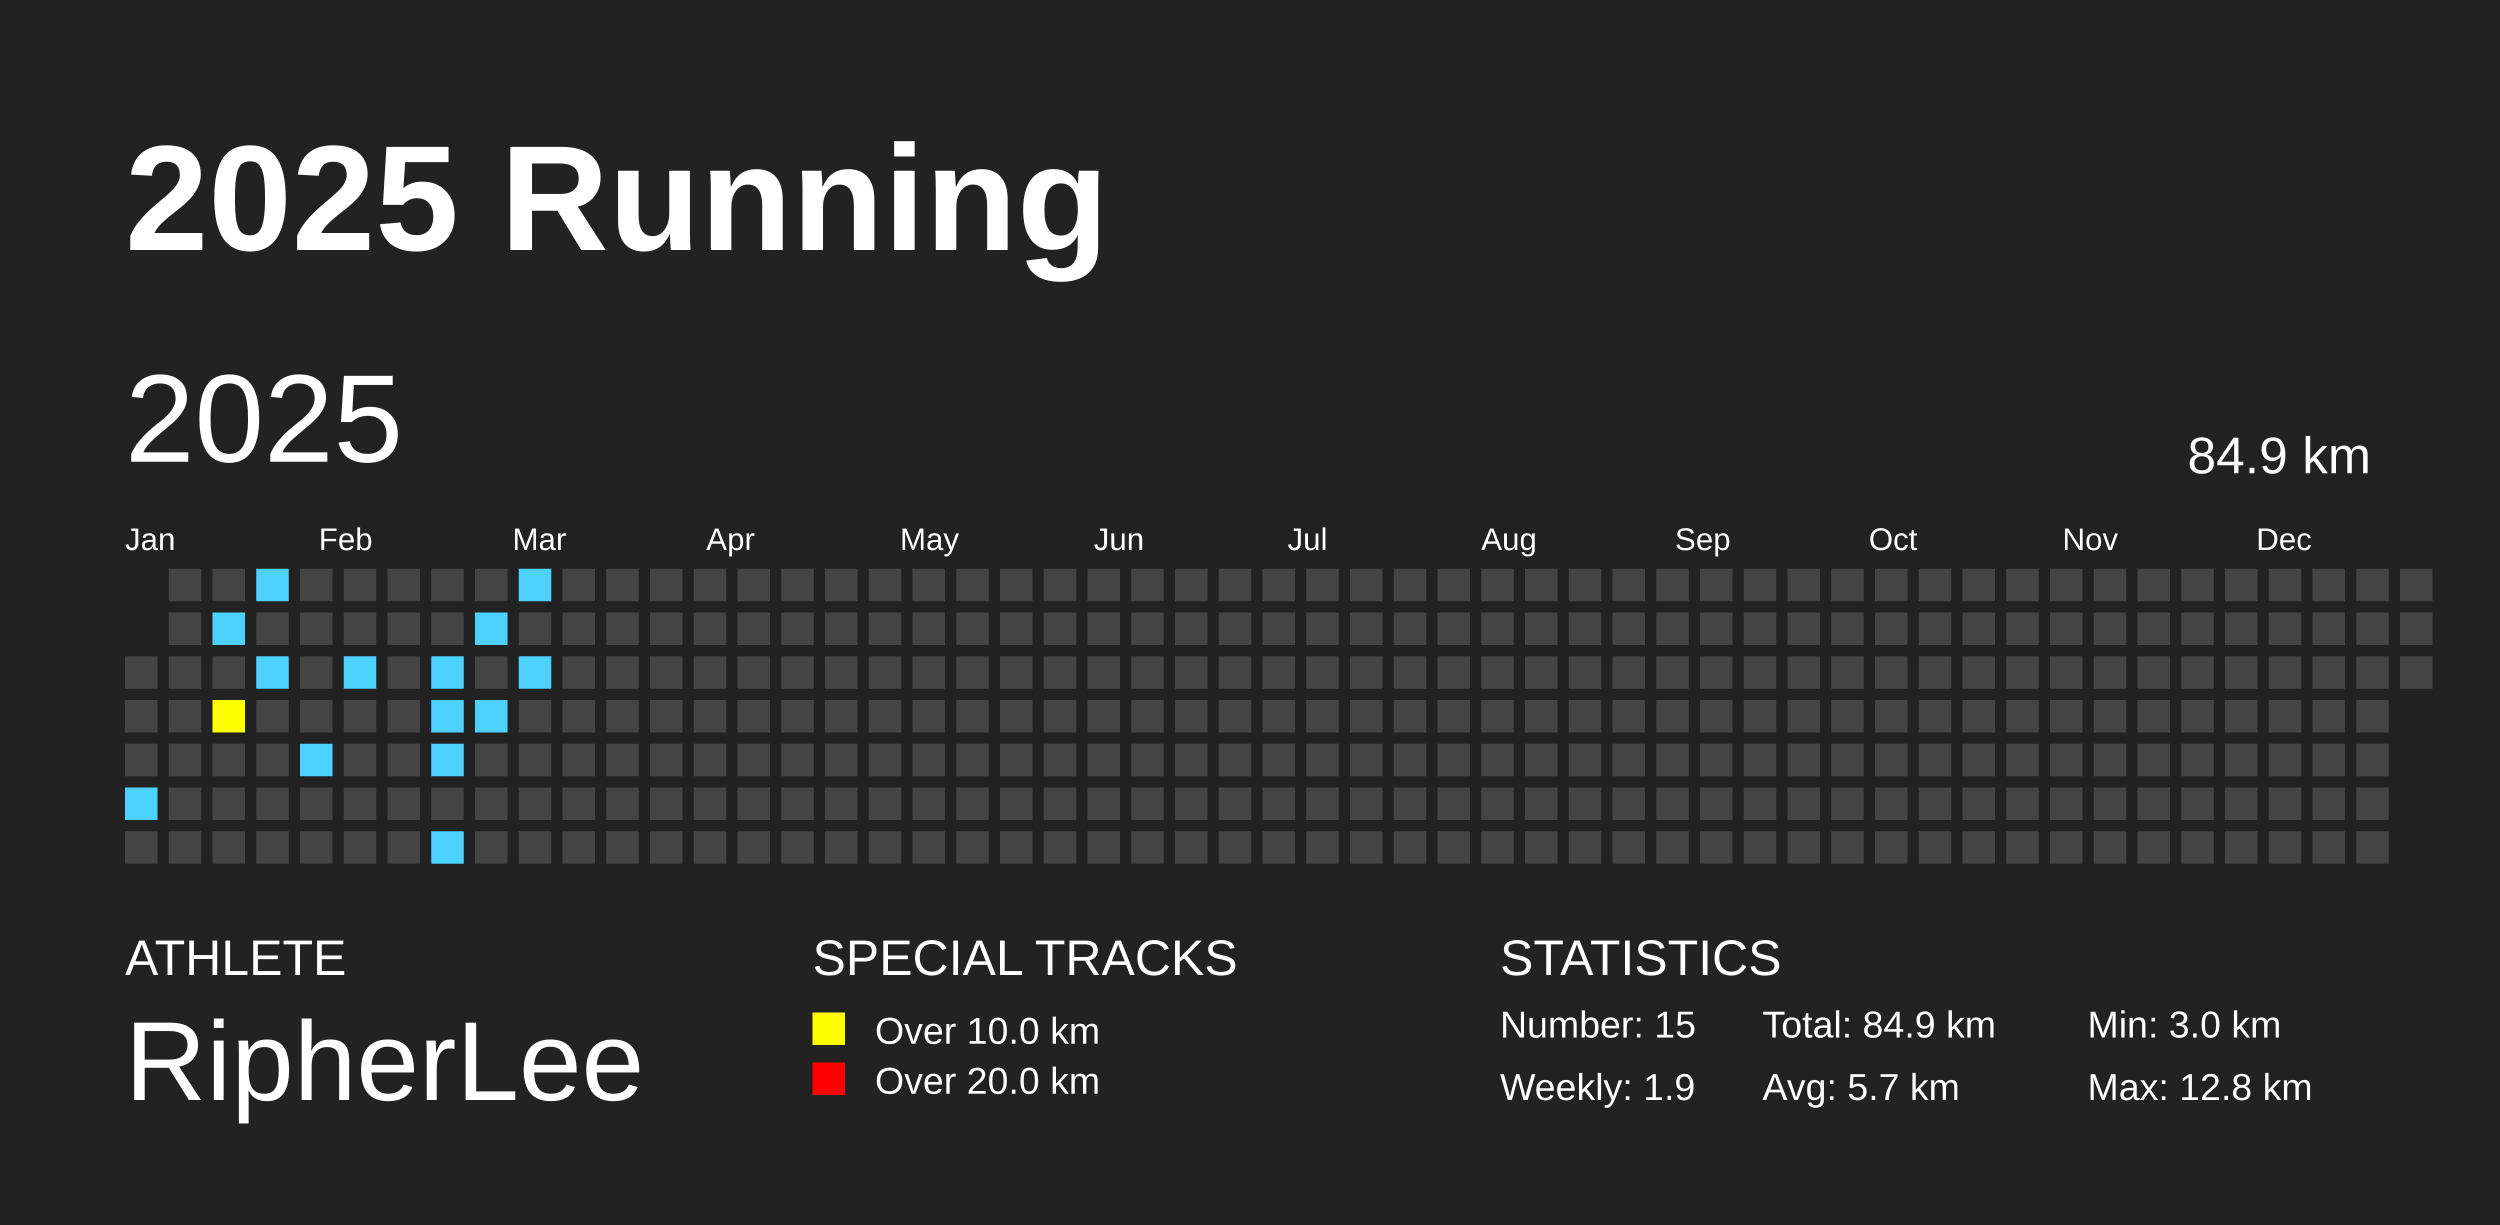
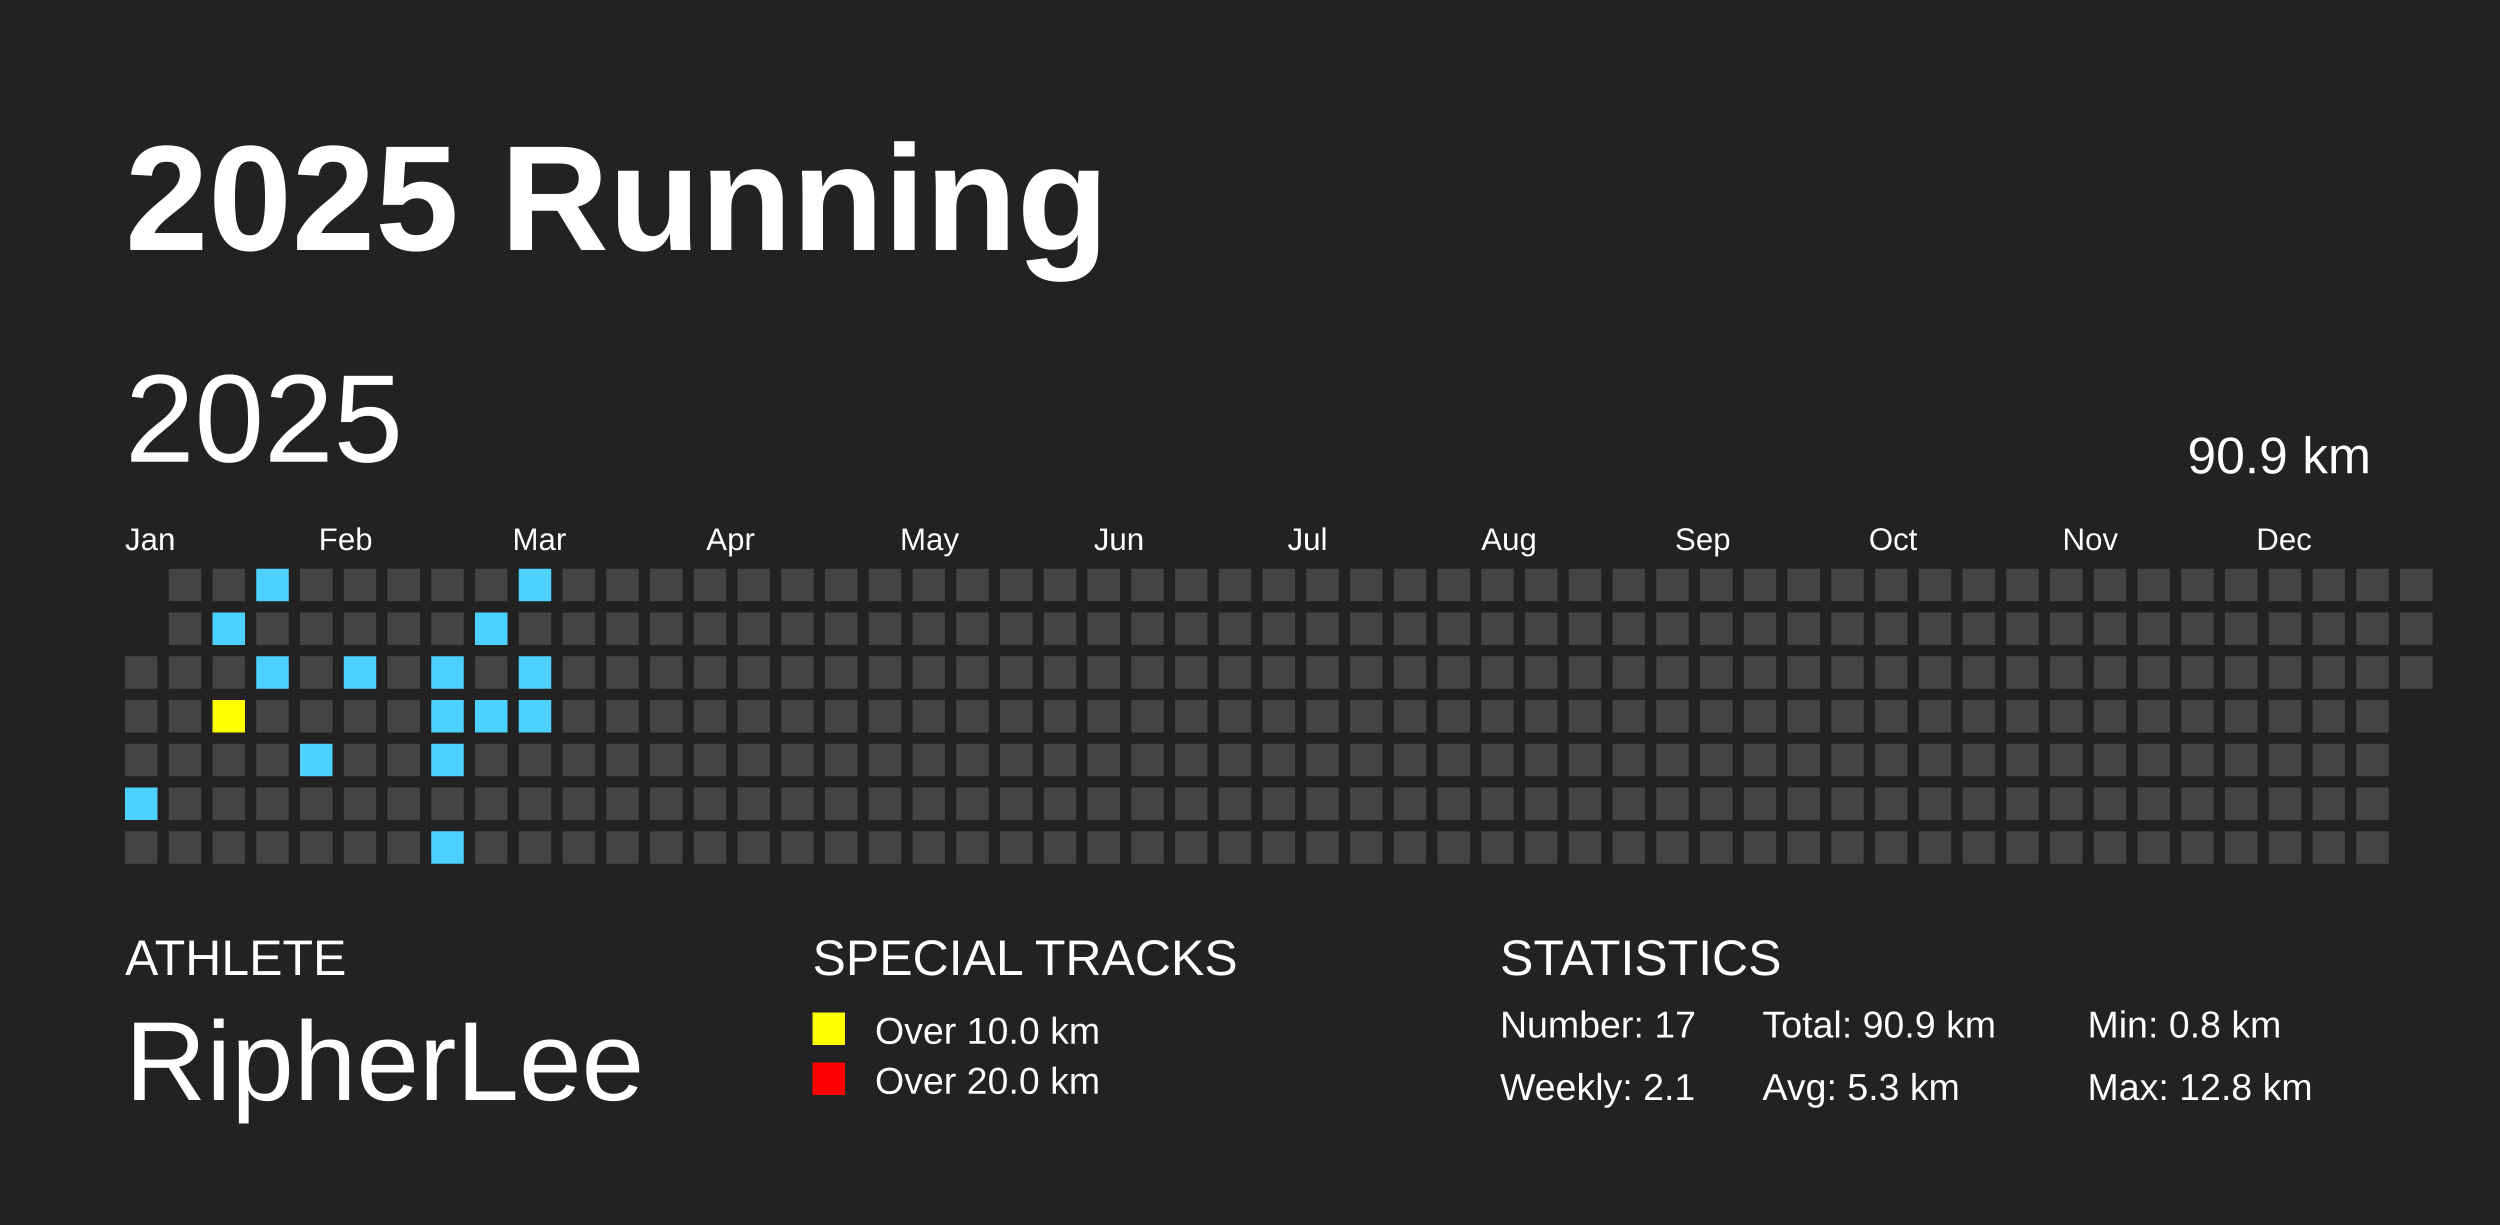
<svg xmlns="http://www.w3.org/2000/svg" baseProfile="full" height="98mm" version="1.1" viewBox="0,0,200,98" width="200mm">
  <defs />
  <rect fill="#222222" height="98" width="200" x="0" y="0" />
  <text fill="#FFFFFF" style="font-size:12px; font-family:Arial; font-weight:bold;" x="10" y="20">2025 Running</text>
  <text fill="#FFFFFF" style="font-size:4px; font-family:Arial" x="10" y="78">ATHLETE</text>
  <text fill="#FFFFFF" style="font-size:9px; font-family:Arial" x="10" y="88">RipherLee</text>
  <text fill="#FFFFFF" style="font-size:4px; font-family:Arial" x="65" y="78">SPECIAL TRACKS</text>
  <rect fill="yellow" height="2.6" width="2.6" x="65" y="81" />
  <text fill="#FFFFFF" style="font-size:3px; font-family:Arial" x="70" y="83.5">Over 10.0 km</text>
  <rect fill="red" height="2.6" width="2.6" x="65" y="85" />
  <text fill="#FFFFFF" style="font-size:3px; font-family:Arial" x="70" y="87.5">Over 20.0 km</text>
  <text fill="#FFFFFF" style="font-size:4px; font-family:Arial" x="120" y="78">STATISTICS</text>
-   <text fill="#FFFFFF" style="font-size:3px; font-family:Arial" x="120" y="83">Number: 15</text>
-   <text fill="#FFFFFF" style="font-size:3px; font-family:Arial" x="120" y="88">Weekly: 1.9</text>
-   <text fill="#FFFFFF" style="font-size:3px; font-family:Arial" x="141" y="83">Total: 84.9 km</text>
-   <text fill="#FFFFFF" style="font-size:3px; font-family:Arial" x="141" y="88">Avg: 5.7 km</text>
-   <text fill="#FFFFFF" style="font-size:3px; font-family:Arial" x="167" y="83">Min: 3.0 km</text>
+   <text fill="#FFFFFF" style="font-size:3px; font-family:Arial" x="120" y="83">Number: 17</text>
+   <text fill="#FFFFFF" style="font-size:3px; font-family:Arial" x="120" y="88">Weekly: 2.1</text>
+   <text fill="#FFFFFF" style="font-size:3px; font-family:Arial" x="141" y="83">Total: 90.9 km</text>
+   <text fill="#FFFFFF" style="font-size:3px; font-family:Arial" x="141" y="88">Avg: 5.3 km</text>
+   <text fill="#FFFFFF" style="font-size:3px; font-family:Arial" x="167" y="83">Min: 0.8 km</text>
  <text fill="#FFFFFF" style="font-size:3px; font-family:Arial" x="167" y="88">Max: 12.8 km</text>
  <text dominant-baseline="hanging" fill="#FFFFFF" style="font-size:10.0px; font-family:Arial;" x="10" y="30">2025</text>
-   <text dominant-baseline="hanging" fill="#FFFFFF" style="font-size:4.125px; font-family:Arial;" x="175" y="35">84.9 km</text>
+   <text dominant-baseline="hanging" fill="#FFFFFF" style="font-size:4.125px; font-family:Arial;" x="175" y="35">90.9 km</text>
  <text fill="#FFFFFF" style="font-size:2.5px; font-family:Arial" x="10.0" y="44">Jan</text>
  <text fill="#FFFFFF" style="font-size:2.5px; font-family:Arial" x="25.5" y="44">Feb</text>
  <text fill="#FFFFFF" style="font-size:2.5px; font-family:Arial" x="41.0" y="44">Mar</text>
  <text fill="#FFFFFF" style="font-size:2.5px; font-family:Arial" x="56.5" y="44">Apr</text>
  <text fill="#FFFFFF" style="font-size:2.5px; font-family:Arial" x="72.0" y="44">May</text>
  <text fill="#FFFFFF" style="font-size:2.5px; font-family:Arial" x="87.5" y="44">Jun</text>
  <text fill="#FFFFFF" style="font-size:2.5px; font-family:Arial" x="103.0" y="44">Jul</text>
  <text fill="#FFFFFF" style="font-size:2.5px; font-family:Arial" x="118.5" y="44">Aug</text>
  <text fill="#FFFFFF" style="font-size:2.5px; font-family:Arial" x="134.0" y="44">Sep</text>
  <text fill="#FFFFFF" style="font-size:2.5px; font-family:Arial" x="149.5" y="44">Oct</text>
  <text fill="#FFFFFF" style="font-size:2.5px; font-family:Arial" x="165.0" y="44">Nov</text>
  <text fill="#FFFFFF" style="font-size:2.5px; font-family:Arial" x="180.5" y="44">Dec</text>
  <rect fill="#444444" height="2.6" width="2.6" x="10.0" y="52.5" />
  <rect fill="#444444" height="2.6" width="2.6" x="10.0" y="56.0" />
  <rect fill="#444444" height="2.6" width="2.6" x="10.0" y="59.5" />
  <rect fill="#4DD2FF" height="2.6" width="2.6" x="10.0" y="63.0" />
  <rect fill="#444444" height="2.6" width="2.6" x="10.0" y="66.5" />
  <rect fill="#444444" height="2.6" width="2.6" x="13.5" y="45.5" />
  <rect fill="#444444" height="2.6" width="2.6" x="13.5" y="49.0" />
  <rect fill="#444444" height="2.6" width="2.6" x="13.5" y="52.5" />
  <rect fill="#444444" height="2.6" width="2.6" x="13.5" y="56.0" />
  <rect fill="#444444" height="2.6" width="2.6" x="13.5" y="59.5" />
  <rect fill="#444444" height="2.6" width="2.6" x="13.5" y="63.0" />
  <rect fill="#444444" height="2.6" width="2.6" x="13.5" y="66.5" />
  <rect fill="#444444" height="2.6" width="2.6" x="17.0" y="45.5" />
  <rect fill="#4DD2FF" height="2.6" width="2.6" x="17.0" y="49.0" />
  <rect fill="#444444" height="2.6" width="2.6" x="17.0" y="52.5" />
  <rect fill="yellow" height="2.6" width="2.6" x="17.0" y="56.0" />
  <rect fill="#444444" height="2.6" width="2.6" x="17.0" y="59.5" />
  <rect fill="#444444" height="2.6" width="2.6" x="17.0" y="63.0" />
  <rect fill="#444444" height="2.6" width="2.6" x="17.0" y="66.5" />
  <rect fill="#4DD2FF" height="2.6" width="2.6" x="20.5" y="45.5" />
  <rect fill="#444444" height="2.6" width="2.6" x="20.5" y="49.0" />
  <rect fill="#4DD2FF" height="2.6" width="2.6" x="20.5" y="52.5" />
  <rect fill="#444444" height="2.6" width="2.6" x="20.5" y="56.0" />
  <rect fill="#444444" height="2.6" width="2.6" x="20.5" y="59.5" />
  <rect fill="#444444" height="2.6" width="2.6" x="20.5" y="63.0" />
  <rect fill="#444444" height="2.6" width="2.6" x="20.5" y="66.5" />
  <rect fill="#444444" height="2.6" width="2.6" x="24.0" y="45.5" />
  <rect fill="#444444" height="2.6" width="2.6" x="24.0" y="49.0" />
  <rect fill="#444444" height="2.6" width="2.6" x="24.0" y="52.5" />
  <rect fill="#444444" height="2.6" width="2.6" x="24.0" y="56.0" />
  <rect fill="#4DD2FF" height="2.6" width="2.6" x="24.0" y="59.5" />
  <rect fill="#444444" height="2.6" width="2.6" x="24.0" y="63.0" />
  <rect fill="#444444" height="2.6" width="2.6" x="24.0" y="66.5" />
  <rect fill="#444444" height="2.6" width="2.6" x="27.5" y="45.5" />
  <rect fill="#444444" height="2.6" width="2.6" x="27.5" y="49.0" />
  <rect fill="#4DD2FF" height="2.6" width="2.6" x="27.5" y="52.5" />
  <rect fill="#444444" height="2.6" width="2.6" x="27.5" y="56.0" />
  <rect fill="#444444" height="2.6" width="2.6" x="27.5" y="59.5" />
  <rect fill="#444444" height="2.6" width="2.6" x="27.5" y="63.0" />
  <rect fill="#444444" height="2.6" width="2.6" x="27.5" y="66.5" />
  <rect fill="#444444" height="2.6" width="2.6" x="31.0" y="45.5" />
  <rect fill="#444444" height="2.6" width="2.6" x="31.0" y="49.0" />
  <rect fill="#444444" height="2.6" width="2.6" x="31.0" y="52.5" />
  <rect fill="#444444" height="2.6" width="2.6" x="31.0" y="56.0" />
  <rect fill="#444444" height="2.6" width="2.6" x="31.0" y="59.5" />
  <rect fill="#444444" height="2.6" width="2.6" x="31.0" y="63.0" />
  <rect fill="#444444" height="2.6" width="2.6" x="31.0" y="66.5" />
  <rect fill="#444444" height="2.6" width="2.6" x="34.5" y="45.5" />
  <rect fill="#444444" height="2.6" width="2.6" x="34.5" y="49.0" />
  <rect fill="#4DD2FF" height="2.6" width="2.6" x="34.5" y="52.5" />
  <rect fill="#4DD2FF" height="2.6" width="2.6" x="34.5" y="56.0" />
  <rect fill="#4DD2FF" height="2.6" width="2.6" x="34.5" y="59.5" />
  <rect fill="#444444" height="2.6" width="2.6" x="34.5" y="63.0" />
  <rect fill="#4DD2FF" height="2.6" width="2.6" x="34.5" y="66.5" />
  <rect fill="#444444" height="2.6" width="2.6" x="38.0" y="45.5" />
  <rect fill="#4DD2FF" height="2.6" width="2.6" x="38.0" y="49.0" />
  <rect fill="#444444" height="2.6" width="2.6" x="38.0" y="52.5" />
  <rect fill="#4DD2FF" height="2.6" width="2.6" x="38.0" y="56.0" />
  <rect fill="#444444" height="2.6" width="2.6" x="38.0" y="59.5" />
  <rect fill="#444444" height="2.6" width="2.6" x="38.0" y="63.0" />
  <rect fill="#444444" height="2.6" width="2.6" x="38.0" y="66.5" />
  <rect fill="#4DD2FF" height="2.6" width="2.6" x="41.5" y="45.5" />
  <rect fill="#444444" height="2.6" width="2.6" x="41.5" y="49.0" />
  <rect fill="#4DD2FF" height="2.6" width="2.6" x="41.5" y="52.5" />
-   <rect fill="#444444" height="2.6" width="2.6" x="41.5" y="56.0" />
+   <rect fill="#4DD2FF" height="2.6" width="2.6" x="41.5" y="56.0" />
  <rect fill="#444444" height="2.6" width="2.6" x="41.5" y="59.5" />
  <rect fill="#444444" height="2.6" width="2.6" x="41.5" y="63.0" />
  <rect fill="#444444" height="2.6" width="2.6" x="41.5" y="66.5" />
  <rect fill="#444444" height="2.6" width="2.6" x="45.0" y="45.5" />
  <rect fill="#444444" height="2.6" width="2.6" x="45.0" y="49.0" />
  <rect fill="#444444" height="2.6" width="2.6" x="45.0" y="52.5" />
  <rect fill="#444444" height="2.6" width="2.6" x="45.0" y="56.0" />
  <rect fill="#444444" height="2.6" width="2.6" x="45.0" y="59.5" />
  <rect fill="#444444" height="2.6" width="2.6" x="45.0" y="63.0" />
  <rect fill="#444444" height="2.6" width="2.6" x="45.0" y="66.5" />
  <rect fill="#444444" height="2.6" width="2.6" x="48.5" y="45.5" />
  <rect fill="#444444" height="2.6" width="2.6" x="48.5" y="49.0" />
  <rect fill="#444444" height="2.6" width="2.6" x="48.5" y="52.5" />
  <rect fill="#444444" height="2.6" width="2.6" x="48.5" y="56.0" />
  <rect fill="#444444" height="2.6" width="2.6" x="48.5" y="59.5" />
  <rect fill="#444444" height="2.6" width="2.6" x="48.5" y="63.0" />
  <rect fill="#444444" height="2.6" width="2.6" x="48.5" y="66.5" />
  <rect fill="#444444" height="2.6" width="2.6" x="52.0" y="45.5" />
  <rect fill="#444444" height="2.6" width="2.6" x="52.0" y="49.0" />
  <rect fill="#444444" height="2.6" width="2.6" x="52.0" y="52.5" />
  <rect fill="#444444" height="2.6" width="2.6" x="52.0" y="56.0" />
  <rect fill="#444444" height="2.6" width="2.6" x="52.0" y="59.5" />
  <rect fill="#444444" height="2.6" width="2.6" x="52.0" y="63.0" />
  <rect fill="#444444" height="2.6" width="2.6" x="52.0" y="66.5" />
  <rect fill="#444444" height="2.6" width="2.6" x="55.5" y="45.5" />
  <rect fill="#444444" height="2.6" width="2.6" x="55.5" y="49.0" />
  <rect fill="#444444" height="2.6" width="2.6" x="55.5" y="52.5" />
  <rect fill="#444444" height="2.6" width="2.6" x="55.5" y="56.0" />
  <rect fill="#444444" height="2.6" width="2.6" x="55.5" y="59.5" />
  <rect fill="#444444" height="2.6" width="2.6" x="55.5" y="63.0" />
  <rect fill="#444444" height="2.6" width="2.6" x="55.5" y="66.5" />
  <rect fill="#444444" height="2.6" width="2.6" x="59.0" y="45.5" />
  <rect fill="#444444" height="2.6" width="2.6" x="59.0" y="49.0" />
  <rect fill="#444444" height="2.6" width="2.6" x="59.0" y="52.5" />
  <rect fill="#444444" height="2.6" width="2.6" x="59.0" y="56.0" />
  <rect fill="#444444" height="2.6" width="2.6" x="59.0" y="59.5" />
  <rect fill="#444444" height="2.6" width="2.6" x="59.0" y="63.0" />
  <rect fill="#444444" height="2.6" width="2.6" x="59.0" y="66.5" />
  <rect fill="#444444" height="2.6" width="2.6" x="62.5" y="45.5" />
  <rect fill="#444444" height="2.6" width="2.6" x="62.5" y="49.0" />
  <rect fill="#444444" height="2.6" width="2.6" x="62.5" y="52.5" />
  <rect fill="#444444" height="2.6" width="2.6" x="62.5" y="56.0" />
  <rect fill="#444444" height="2.6" width="2.6" x="62.5" y="59.5" />
  <rect fill="#444444" height="2.6" width="2.6" x="62.5" y="63.0" />
  <rect fill="#444444" height="2.6" width="2.6" x="62.5" y="66.5" />
  <rect fill="#444444" height="2.6" width="2.6" x="66.0" y="45.5" />
  <rect fill="#444444" height="2.6" width="2.6" x="66.0" y="49.0" />
  <rect fill="#444444" height="2.6" width="2.6" x="66.0" y="52.5" />
  <rect fill="#444444" height="2.6" width="2.6" x="66.0" y="56.0" />
  <rect fill="#444444" height="2.6" width="2.6" x="66.0" y="59.5" />
  <rect fill="#444444" height="2.6" width="2.6" x="66.0" y="63.0" />
  <rect fill="#444444" height="2.6" width="2.6" x="66.0" y="66.5" />
  <rect fill="#444444" height="2.6" width="2.6" x="69.5" y="45.5" />
  <rect fill="#444444" height="2.6" width="2.6" x="69.5" y="49.0" />
  <rect fill="#444444" height="2.6" width="2.6" x="69.5" y="52.5" />
  <rect fill="#444444" height="2.6" width="2.6" x="69.5" y="56.0" />
  <rect fill="#444444" height="2.6" width="2.6" x="69.5" y="59.5" />
  <rect fill="#444444" height="2.6" width="2.6" x="69.5" y="63.0" />
  <rect fill="#444444" height="2.6" width="2.6" x="69.5" y="66.5" />
  <rect fill="#444444" height="2.6" width="2.6" x="73.0" y="45.5" />
  <rect fill="#444444" height="2.6" width="2.6" x="73.0" y="49.0" />
  <rect fill="#444444" height="2.6" width="2.6" x="73.0" y="52.5" />
  <rect fill="#444444" height="2.6" width="2.6" x="73.0" y="56.0" />
  <rect fill="#444444" height="2.6" width="2.6" x="73.0" y="59.5" />
  <rect fill="#444444" height="2.6" width="2.6" x="73.0" y="63.0" />
  <rect fill="#444444" height="2.6" width="2.6" x="73.0" y="66.5" />
  <rect fill="#444444" height="2.6" width="2.6" x="76.5" y="45.5" />
  <rect fill="#444444" height="2.6" width="2.6" x="76.5" y="49.0" />
  <rect fill="#444444" height="2.6" width="2.6" x="76.5" y="52.5" />
  <rect fill="#444444" height="2.6" width="2.6" x="76.5" y="56.0" />
  <rect fill="#444444" height="2.6" width="2.6" x="76.5" y="59.5" />
  <rect fill="#444444" height="2.6" width="2.6" x="76.5" y="63.0" />
  <rect fill="#444444" height="2.6" width="2.6" x="76.5" y="66.5" />
  <rect fill="#444444" height="2.6" width="2.6" x="80.0" y="45.5" />
  <rect fill="#444444" height="2.6" width="2.6" x="80.0" y="49.0" />
  <rect fill="#444444" height="2.6" width="2.6" x="80.0" y="52.5" />
  <rect fill="#444444" height="2.6" width="2.6" x="80.0" y="56.0" />
  <rect fill="#444444" height="2.6" width="2.6" x="80.0" y="59.5" />
  <rect fill="#444444" height="2.6" width="2.6" x="80.0" y="63.0" />
  <rect fill="#444444" height="2.6" width="2.6" x="80.0" y="66.5" />
  <rect fill="#444444" height="2.6" width="2.6" x="83.5" y="45.5" />
  <rect fill="#444444" height="2.6" width="2.6" x="83.5" y="49.0" />
  <rect fill="#444444" height="2.6" width="2.6" x="83.5" y="52.5" />
  <rect fill="#444444" height="2.6" width="2.6" x="83.5" y="56.0" />
  <rect fill="#444444" height="2.6" width="2.6" x="83.5" y="59.5" />
  <rect fill="#444444" height="2.6" width="2.6" x="83.5" y="63.0" />
  <rect fill="#444444" height="2.6" width="2.6" x="83.5" y="66.5" />
  <rect fill="#444444" height="2.6" width="2.6" x="87.0" y="45.5" />
  <rect fill="#444444" height="2.6" width="2.6" x="87.0" y="49.0" />
  <rect fill="#444444" height="2.6" width="2.6" x="87.0" y="52.5" />
  <rect fill="#444444" height="2.6" width="2.6" x="87.0" y="56.0" />
  <rect fill="#444444" height="2.6" width="2.6" x="87.0" y="59.5" />
  <rect fill="#444444" height="2.6" width="2.6" x="87.0" y="63.0" />
  <rect fill="#444444" height="2.6" width="2.6" x="87.0" y="66.5" />
  <rect fill="#444444" height="2.6" width="2.6" x="90.5" y="45.5" />
  <rect fill="#444444" height="2.6" width="2.6" x="90.5" y="49.0" />
  <rect fill="#444444" height="2.6" width="2.6" x="90.5" y="52.5" />
  <rect fill="#444444" height="2.6" width="2.6" x="90.5" y="56.0" />
  <rect fill="#444444" height="2.6" width="2.6" x="90.5" y="59.5" />
  <rect fill="#444444" height="2.6" width="2.6" x="90.5" y="63.0" />
  <rect fill="#444444" height="2.6" width="2.6" x="90.5" y="66.5" />
  <rect fill="#444444" height="2.6" width="2.6" x="94.0" y="45.5" />
  <rect fill="#444444" height="2.6" width="2.6" x="94.0" y="49.0" />
  <rect fill="#444444" height="2.6" width="2.6" x="94.0" y="52.5" />
  <rect fill="#444444" height="2.6" width="2.6" x="94.0" y="56.0" />
  <rect fill="#444444" height="2.6" width="2.6" x="94.0" y="59.5" />
  <rect fill="#444444" height="2.6" width="2.6" x="94.0" y="63.0" />
  <rect fill="#444444" height="2.6" width="2.6" x="94.0" y="66.5" />
  <rect fill="#444444" height="2.6" width="2.6" x="97.5" y="45.5" />
  <rect fill="#444444" height="2.6" width="2.6" x="97.5" y="49.0" />
  <rect fill="#444444" height="2.6" width="2.6" x="97.5" y="52.5" />
  <rect fill="#444444" height="2.6" width="2.6" x="97.5" y="56.0" />
  <rect fill="#444444" height="2.6" width="2.6" x="97.5" y="59.5" />
  <rect fill="#444444" height="2.6" width="2.6" x="97.5" y="63.0" />
  <rect fill="#444444" height="2.6" width="2.6" x="97.5" y="66.5" />
  <rect fill="#444444" height="2.6" width="2.6" x="101.0" y="45.5" />
  <rect fill="#444444" height="2.6" width="2.6" x="101.0" y="49.0" />
  <rect fill="#444444" height="2.6" width="2.6" x="101.0" y="52.5" />
  <rect fill="#444444" height="2.6" width="2.6" x="101.0" y="56.0" />
  <rect fill="#444444" height="2.6" width="2.6" x="101.0" y="59.5" />
  <rect fill="#444444" height="2.6" width="2.6" x="101.0" y="63.0" />
  <rect fill="#444444" height="2.6" width="2.6" x="101.0" y="66.5" />
  <rect fill="#444444" height="2.6" width="2.6" x="104.5" y="45.5" />
  <rect fill="#444444" height="2.6" width="2.6" x="104.5" y="49.0" />
  <rect fill="#444444" height="2.6" width="2.6" x="104.5" y="52.5" />
  <rect fill="#444444" height="2.6" width="2.6" x="104.5" y="56.0" />
  <rect fill="#444444" height="2.6" width="2.6" x="104.5" y="59.5" />
  <rect fill="#444444" height="2.6" width="2.6" x="104.5" y="63.0" />
  <rect fill="#444444" height="2.6" width="2.6" x="104.5" y="66.5" />
  <rect fill="#444444" height="2.6" width="2.6" x="108.0" y="45.5" />
  <rect fill="#444444" height="2.6" width="2.6" x="108.0" y="49.0" />
  <rect fill="#444444" height="2.6" width="2.6" x="108.0" y="52.5" />
  <rect fill="#444444" height="2.6" width="2.6" x="108.0" y="56.0" />
  <rect fill="#444444" height="2.6" width="2.6" x="108.0" y="59.5" />
  <rect fill="#444444" height="2.6" width="2.6" x="108.0" y="63.0" />
  <rect fill="#444444" height="2.6" width="2.6" x="108.0" y="66.5" />
  <rect fill="#444444" height="2.6" width="2.6" x="111.5" y="45.5" />
  <rect fill="#444444" height="2.6" width="2.6" x="111.5" y="49.0" />
  <rect fill="#444444" height="2.6" width="2.6" x="111.5" y="52.5" />
  <rect fill="#444444" height="2.6" width="2.6" x="111.5" y="56.0" />
  <rect fill="#444444" height="2.6" width="2.6" x="111.5" y="59.5" />
  <rect fill="#444444" height="2.6" width="2.6" x="111.5" y="63.0" />
  <rect fill="#444444" height="2.6" width="2.6" x="111.5" y="66.5" />
  <rect fill="#444444" height="2.6" width="2.6" x="115.0" y="45.5" />
  <rect fill="#444444" height="2.6" width="2.6" x="115.0" y="49.0" />
  <rect fill="#444444" height="2.6" width="2.6" x="115.0" y="52.5" />
  <rect fill="#444444" height="2.6" width="2.6" x="115.0" y="56.0" />
  <rect fill="#444444" height="2.6" width="2.6" x="115.0" y="59.5" />
  <rect fill="#444444" height="2.6" width="2.6" x="115.0" y="63.0" />
  <rect fill="#444444" height="2.6" width="2.6" x="115.0" y="66.5" />
  <rect fill="#444444" height="2.6" width="2.6" x="118.5" y="45.5" />
  <rect fill="#444444" height="2.6" width="2.6" x="118.5" y="49.0" />
  <rect fill="#444444" height="2.6" width="2.6" x="118.5" y="52.5" />
  <rect fill="#444444" height="2.6" width="2.6" x="118.5" y="56.0" />
  <rect fill="#444444" height="2.6" width="2.6" x="118.5" y="59.5" />
  <rect fill="#444444" height="2.6" width="2.6" x="118.5" y="63.0" />
  <rect fill="#444444" height="2.6" width="2.6" x="118.5" y="66.5" />
  <rect fill="#444444" height="2.6" width="2.6" x="122.0" y="45.5" />
  <rect fill="#444444" height="2.6" width="2.6" x="122.0" y="49.0" />
  <rect fill="#444444" height="2.6" width="2.6" x="122.0" y="52.5" />
  <rect fill="#444444" height="2.6" width="2.6" x="122.0" y="56.0" />
  <rect fill="#444444" height="2.6" width="2.6" x="122.0" y="59.5" />
  <rect fill="#444444" height="2.6" width="2.6" x="122.0" y="63.0" />
  <rect fill="#444444" height="2.6" width="2.6" x="122.0" y="66.5" />
  <rect fill="#444444" height="2.6" width="2.6" x="125.5" y="45.5" />
  <rect fill="#444444" height="2.6" width="2.6" x="125.5" y="49.0" />
  <rect fill="#444444" height="2.6" width="2.6" x="125.5" y="52.5" />
  <rect fill="#444444" height="2.6" width="2.6" x="125.5" y="56.0" />
  <rect fill="#444444" height="2.6" width="2.6" x="125.5" y="59.5" />
  <rect fill="#444444" height="2.6" width="2.6" x="125.5" y="63.0" />
  <rect fill="#444444" height="2.6" width="2.6" x="125.5" y="66.5" />
  <rect fill="#444444" height="2.6" width="2.6" x="129.0" y="45.5" />
  <rect fill="#444444" height="2.6" width="2.6" x="129.0" y="49.0" />
  <rect fill="#444444" height="2.6" width="2.6" x="129.0" y="52.5" />
  <rect fill="#444444" height="2.6" width="2.6" x="129.0" y="56.0" />
  <rect fill="#444444" height="2.6" width="2.6" x="129.0" y="59.5" />
  <rect fill="#444444" height="2.6" width="2.6" x="129.0" y="63.0" />
  <rect fill="#444444" height="2.6" width="2.6" x="129.0" y="66.5" />
  <rect fill="#444444" height="2.6" width="2.6" x="132.5" y="45.5" />
  <rect fill="#444444" height="2.6" width="2.6" x="132.5" y="49.0" />
  <rect fill="#444444" height="2.6" width="2.6" x="132.5" y="52.5" />
  <rect fill="#444444" height="2.6" width="2.6" x="132.5" y="56.0" />
  <rect fill="#444444" height="2.6" width="2.6" x="132.5" y="59.5" />
  <rect fill="#444444" height="2.6" width="2.6" x="132.5" y="63.0" />
  <rect fill="#444444" height="2.6" width="2.6" x="132.5" y="66.5" />
  <rect fill="#444444" height="2.6" width="2.6" x="136.0" y="45.5" />
  <rect fill="#444444" height="2.6" width="2.6" x="136.0" y="49.0" />
  <rect fill="#444444" height="2.6" width="2.6" x="136.0" y="52.5" />
  <rect fill="#444444" height="2.6" width="2.6" x="136.0" y="56.0" />
  <rect fill="#444444" height="2.6" width="2.6" x="136.0" y="59.5" />
  <rect fill="#444444" height="2.6" width="2.6" x="136.0" y="63.0" />
  <rect fill="#444444" height="2.6" width="2.6" x="136.0" y="66.5" />
  <rect fill="#444444" height="2.6" width="2.6" x="139.5" y="45.5" />
  <rect fill="#444444" height="2.6" width="2.6" x="139.5" y="49.0" />
  <rect fill="#444444" height="2.6" width="2.6" x="139.5" y="52.5" />
  <rect fill="#444444" height="2.6" width="2.6" x="139.5" y="56.0" />
  <rect fill="#444444" height="2.6" width="2.6" x="139.5" y="59.5" />
  <rect fill="#444444" height="2.6" width="2.6" x="139.5" y="63.0" />
  <rect fill="#444444" height="2.6" width="2.6" x="139.5" y="66.5" />
  <rect fill="#444444" height="2.6" width="2.6" x="143.0" y="45.5" />
  <rect fill="#444444" height="2.6" width="2.6" x="143.0" y="49.0" />
  <rect fill="#444444" height="2.6" width="2.6" x="143.0" y="52.5" />
  <rect fill="#444444" height="2.6" width="2.6" x="143.0" y="56.0" />
  <rect fill="#444444" height="2.6" width="2.6" x="143.0" y="59.5" />
  <rect fill="#444444" height="2.6" width="2.6" x="143.0" y="63.0" />
  <rect fill="#444444" height="2.6" width="2.6" x="143.0" y="66.5" />
  <rect fill="#444444" height="2.6" width="2.6" x="146.5" y="45.5" />
  <rect fill="#444444" height="2.6" width="2.6" x="146.5" y="49.0" />
  <rect fill="#444444" height="2.6" width="2.6" x="146.5" y="52.5" />
  <rect fill="#444444" height="2.6" width="2.6" x="146.5" y="56.0" />
  <rect fill="#444444" height="2.6" width="2.6" x="146.5" y="59.5" />
  <rect fill="#444444" height="2.6" width="2.6" x="146.5" y="63.0" />
  <rect fill="#444444" height="2.6" width="2.6" x="146.5" y="66.5" />
  <rect fill="#444444" height="2.6" width="2.6" x="150.0" y="45.5" />
  <rect fill="#444444" height="2.6" width="2.6" x="150.0" y="49.0" />
  <rect fill="#444444" height="2.6" width="2.6" x="150.0" y="52.5" />
  <rect fill="#444444" height="2.6" width="2.6" x="150.0" y="56.0" />
  <rect fill="#444444" height="2.6" width="2.6" x="150.0" y="59.5" />
  <rect fill="#444444" height="2.6" width="2.6" x="150.0" y="63.0" />
  <rect fill="#444444" height="2.6" width="2.6" x="150.0" y="66.5" />
  <rect fill="#444444" height="2.6" width="2.6" x="153.5" y="45.5" />
  <rect fill="#444444" height="2.6" width="2.6" x="153.5" y="49.0" />
  <rect fill="#444444" height="2.6" width="2.6" x="153.5" y="52.5" />
  <rect fill="#444444" height="2.6" width="2.6" x="153.5" y="56.0" />
  <rect fill="#444444" height="2.6" width="2.6" x="153.5" y="59.5" />
  <rect fill="#444444" height="2.6" width="2.6" x="153.5" y="63.0" />
  <rect fill="#444444" height="2.6" width="2.6" x="153.5" y="66.5" />
  <rect fill="#444444" height="2.6" width="2.6" x="157.0" y="45.5" />
  <rect fill="#444444" height="2.6" width="2.6" x="157.0" y="49.0" />
  <rect fill="#444444" height="2.6" width="2.6" x="157.0" y="52.5" />
  <rect fill="#444444" height="2.6" width="2.6" x="157.0" y="56.0" />
  <rect fill="#444444" height="2.6" width="2.6" x="157.0" y="59.5" />
  <rect fill="#444444" height="2.6" width="2.6" x="157.0" y="63.0" />
  <rect fill="#444444" height="2.6" width="2.6" x="157.0" y="66.5" />
  <rect fill="#444444" height="2.6" width="2.6" x="160.5" y="45.5" />
  <rect fill="#444444" height="2.6" width="2.6" x="160.5" y="49.0" />
  <rect fill="#444444" height="2.6" width="2.6" x="160.5" y="52.5" />
  <rect fill="#444444" height="2.6" width="2.6" x="160.5" y="56.0" />
  <rect fill="#444444" height="2.6" width="2.6" x="160.5" y="59.5" />
  <rect fill="#444444" height="2.6" width="2.6" x="160.5" y="63.0" />
  <rect fill="#444444" height="2.6" width="2.6" x="160.5" y="66.5" />
  <rect fill="#444444" height="2.6" width="2.6" x="164.0" y="45.5" />
  <rect fill="#444444" height="2.6" width="2.6" x="164.0" y="49.0" />
  <rect fill="#444444" height="2.6" width="2.6" x="164.0" y="52.5" />
  <rect fill="#444444" height="2.6" width="2.6" x="164.0" y="56.0" />
  <rect fill="#444444" height="2.6" width="2.6" x="164.0" y="59.5" />
  <rect fill="#444444" height="2.6" width="2.6" x="164.0" y="63.0" />
  <rect fill="#444444" height="2.6" width="2.6" x="164.0" y="66.5" />
  <rect fill="#444444" height="2.6" width="2.6" x="167.5" y="45.5" />
  <rect fill="#444444" height="2.6" width="2.6" x="167.5" y="49.0" />
  <rect fill="#444444" height="2.6" width="2.6" x="167.5" y="52.5" />
  <rect fill="#444444" height="2.6" width="2.6" x="167.5" y="56.0" />
  <rect fill="#444444" height="2.6" width="2.6" x="167.5" y="59.5" />
  <rect fill="#444444" height="2.6" width="2.6" x="167.5" y="63.0" />
  <rect fill="#444444" height="2.6" width="2.6" x="167.5" y="66.5" />
  <rect fill="#444444" height="2.6" width="2.6" x="171.0" y="45.5" />
  <rect fill="#444444" height="2.6" width="2.6" x="171.0" y="49.0" />
  <rect fill="#444444" height="2.6" width="2.6" x="171.0" y="52.5" />
  <rect fill="#444444" height="2.6" width="2.6" x="171.0" y="56.0" />
  <rect fill="#444444" height="2.6" width="2.6" x="171.0" y="59.5" />
  <rect fill="#444444" height="2.6" width="2.6" x="171.0" y="63.0" />
  <rect fill="#444444" height="2.6" width="2.6" x="171.0" y="66.5" />
  <rect fill="#444444" height="2.6" width="2.6" x="174.5" y="45.5" />
  <rect fill="#444444" height="2.6" width="2.6" x="174.5" y="49.0" />
  <rect fill="#444444" height="2.6" width="2.6" x="174.5" y="52.5" />
  <rect fill="#444444" height="2.6" width="2.6" x="174.5" y="56.0" />
  <rect fill="#444444" height="2.6" width="2.6" x="174.5" y="59.5" />
  <rect fill="#444444" height="2.6" width="2.6" x="174.5" y="63.0" />
  <rect fill="#444444" height="2.6" width="2.6" x="174.5" y="66.5" />
  <rect fill="#444444" height="2.6" width="2.6" x="178.0" y="45.5" />
  <rect fill="#444444" height="2.6" width="2.6" x="178.0" y="49.0" />
  <rect fill="#444444" height="2.6" width="2.6" x="178.0" y="52.5" />
  <rect fill="#444444" height="2.6" width="2.6" x="178.0" y="56.0" />
  <rect fill="#444444" height="2.6" width="2.6" x="178.0" y="59.5" />
  <rect fill="#444444" height="2.6" width="2.6" x="178.0" y="63.0" />
  <rect fill="#444444" height="2.6" width="2.6" x="178.0" y="66.5" />
  <rect fill="#444444" height="2.6" width="2.6" x="181.5" y="45.5" />
  <rect fill="#444444" height="2.6" width="2.6" x="181.5" y="49.0" />
  <rect fill="#444444" height="2.6" width="2.6" x="181.5" y="52.5" />
  <rect fill="#444444" height="2.6" width="2.6" x="181.5" y="56.0" />
  <rect fill="#444444" height="2.6" width="2.6" x="181.5" y="59.5" />
  <rect fill="#444444" height="2.6" width="2.6" x="181.5" y="63.0" />
  <rect fill="#444444" height="2.6" width="2.6" x="181.5" y="66.5" />
  <rect fill="#444444" height="2.6" width="2.6" x="185.0" y="45.5" />
  <rect fill="#444444" height="2.6" width="2.6" x="185.0" y="49.0" />
  <rect fill="#444444" height="2.6" width="2.6" x="185.0" y="52.5" />
  <rect fill="#444444" height="2.6" width="2.6" x="185.0" y="56.0" />
  <rect fill="#444444" height="2.6" width="2.6" x="185.0" y="59.5" />
  <rect fill="#444444" height="2.6" width="2.6" x="185.0" y="63.0" />
  <rect fill="#444444" height="2.6" width="2.6" x="185.0" y="66.5" />
  <rect fill="#444444" height="2.6" width="2.6" x="188.5" y="45.5" />
  <rect fill="#444444" height="2.6" width="2.6" x="188.5" y="49.0" />
  <rect fill="#444444" height="2.6" width="2.6" x="188.5" y="52.5" />
  <rect fill="#444444" height="2.6" width="2.6" x="188.5" y="56.0" />
  <rect fill="#444444" height="2.6" width="2.6" x="188.5" y="59.5" />
  <rect fill="#444444" height="2.6" width="2.6" x="188.5" y="63.0" />
  <rect fill="#444444" height="2.6" width="2.6" x="188.5" y="66.5" />
  <rect fill="#444444" height="2.6" width="2.6" x="192.0" y="45.5" />
  <rect fill="#444444" height="2.6" width="2.6" x="192.0" y="49.0" />
  <rect fill="#444444" height="2.6" width="2.6" x="192.0" y="52.5" />
</svg>
